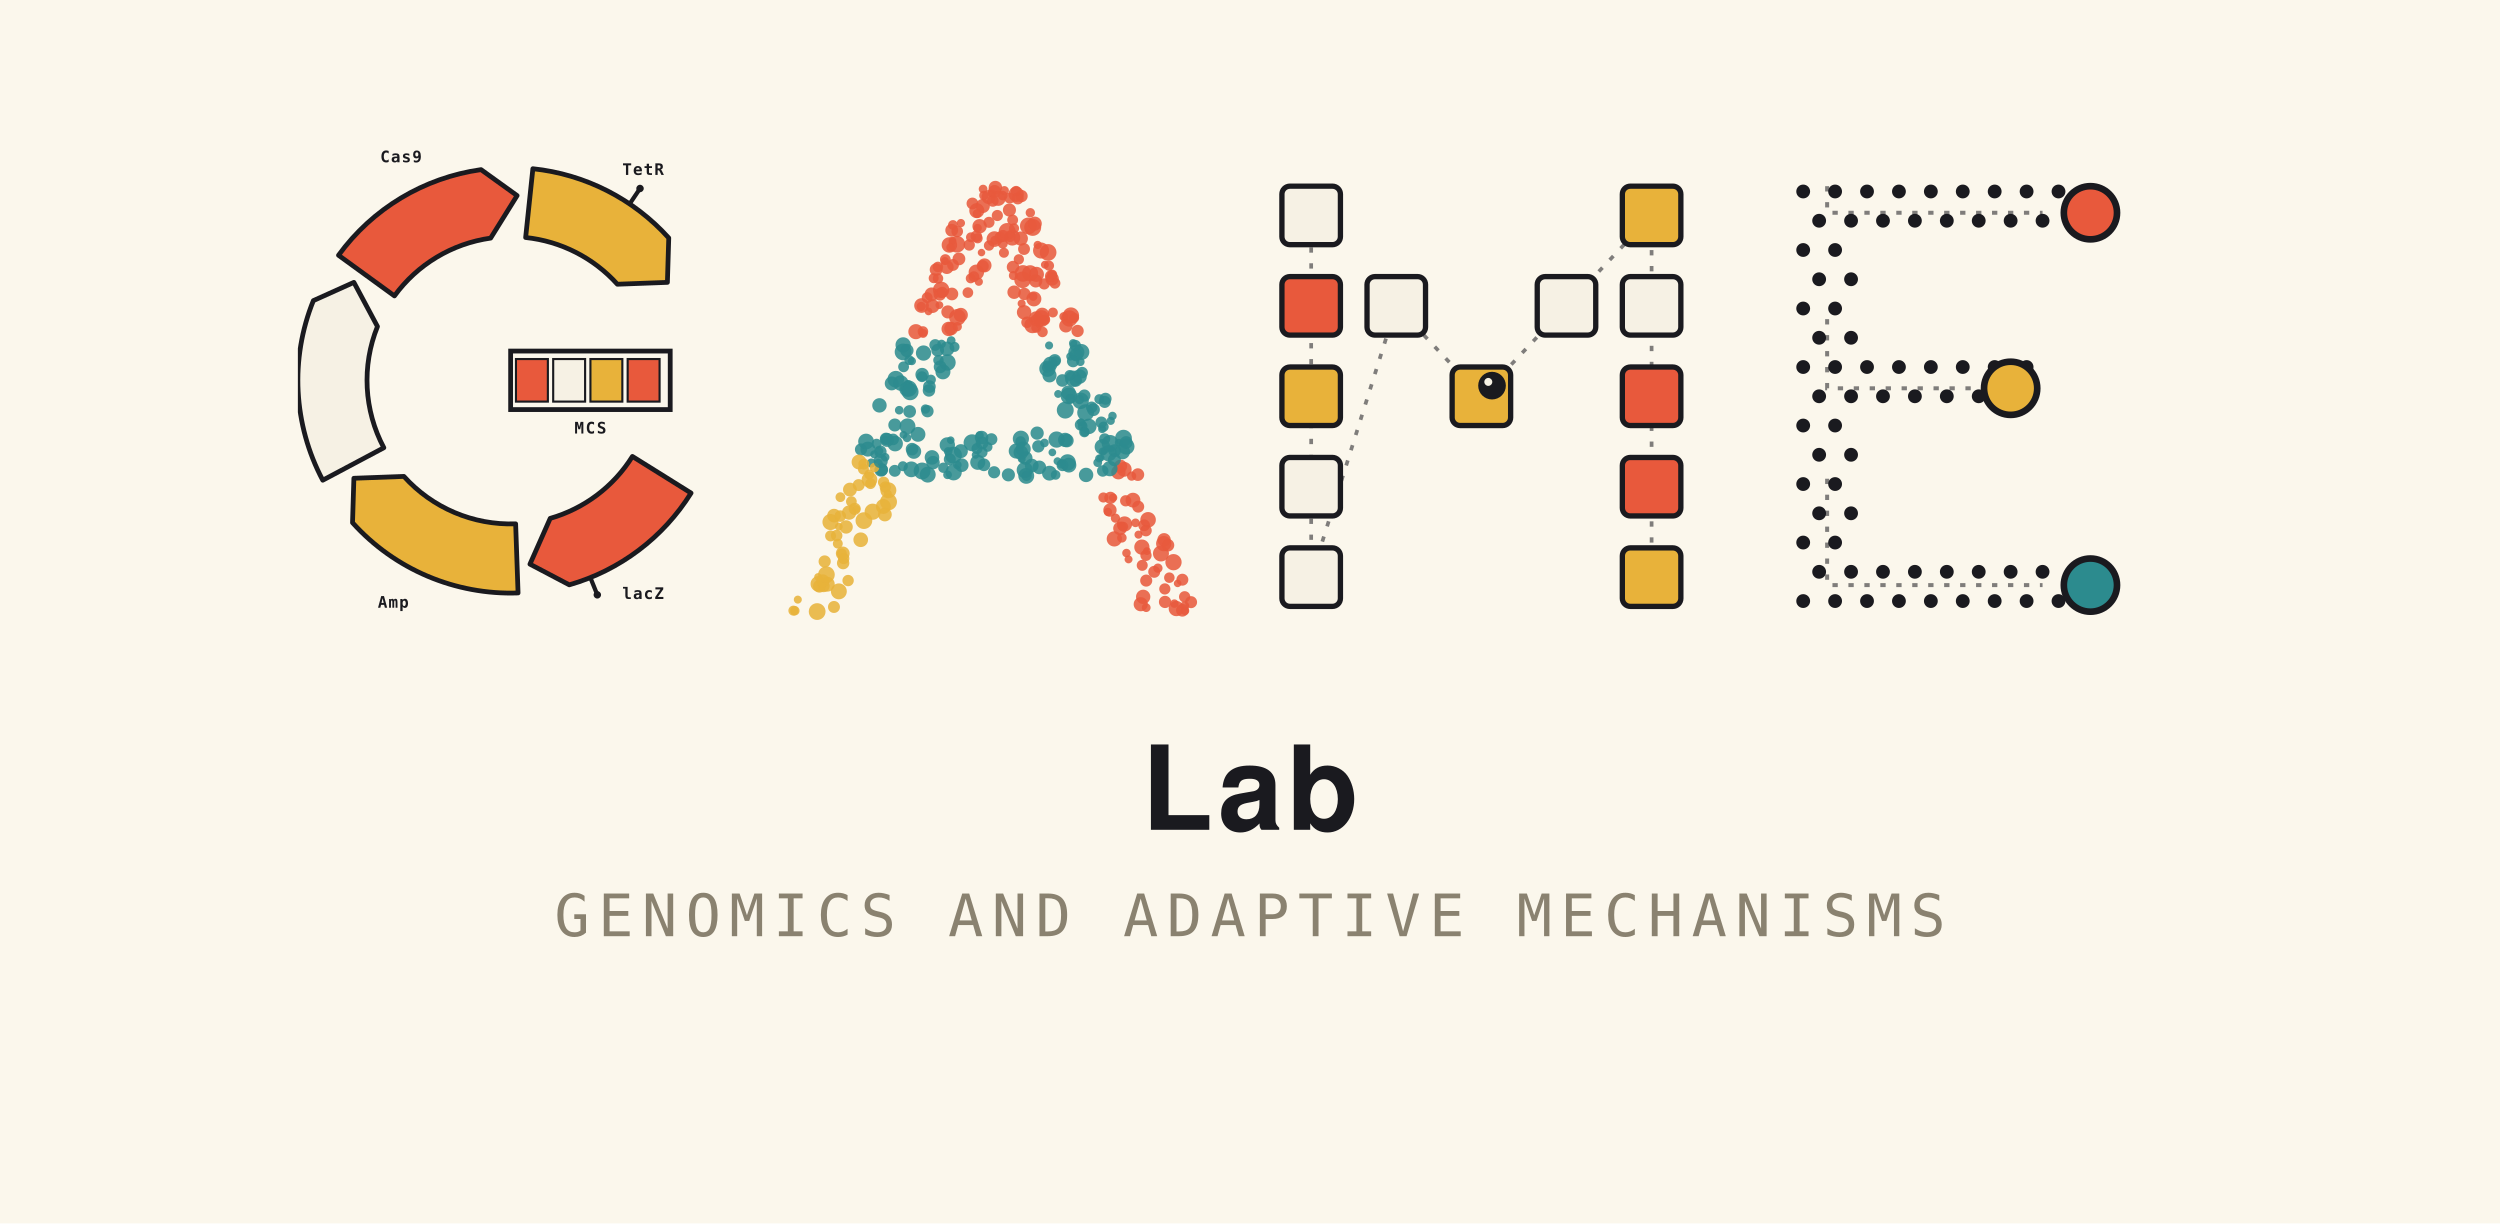
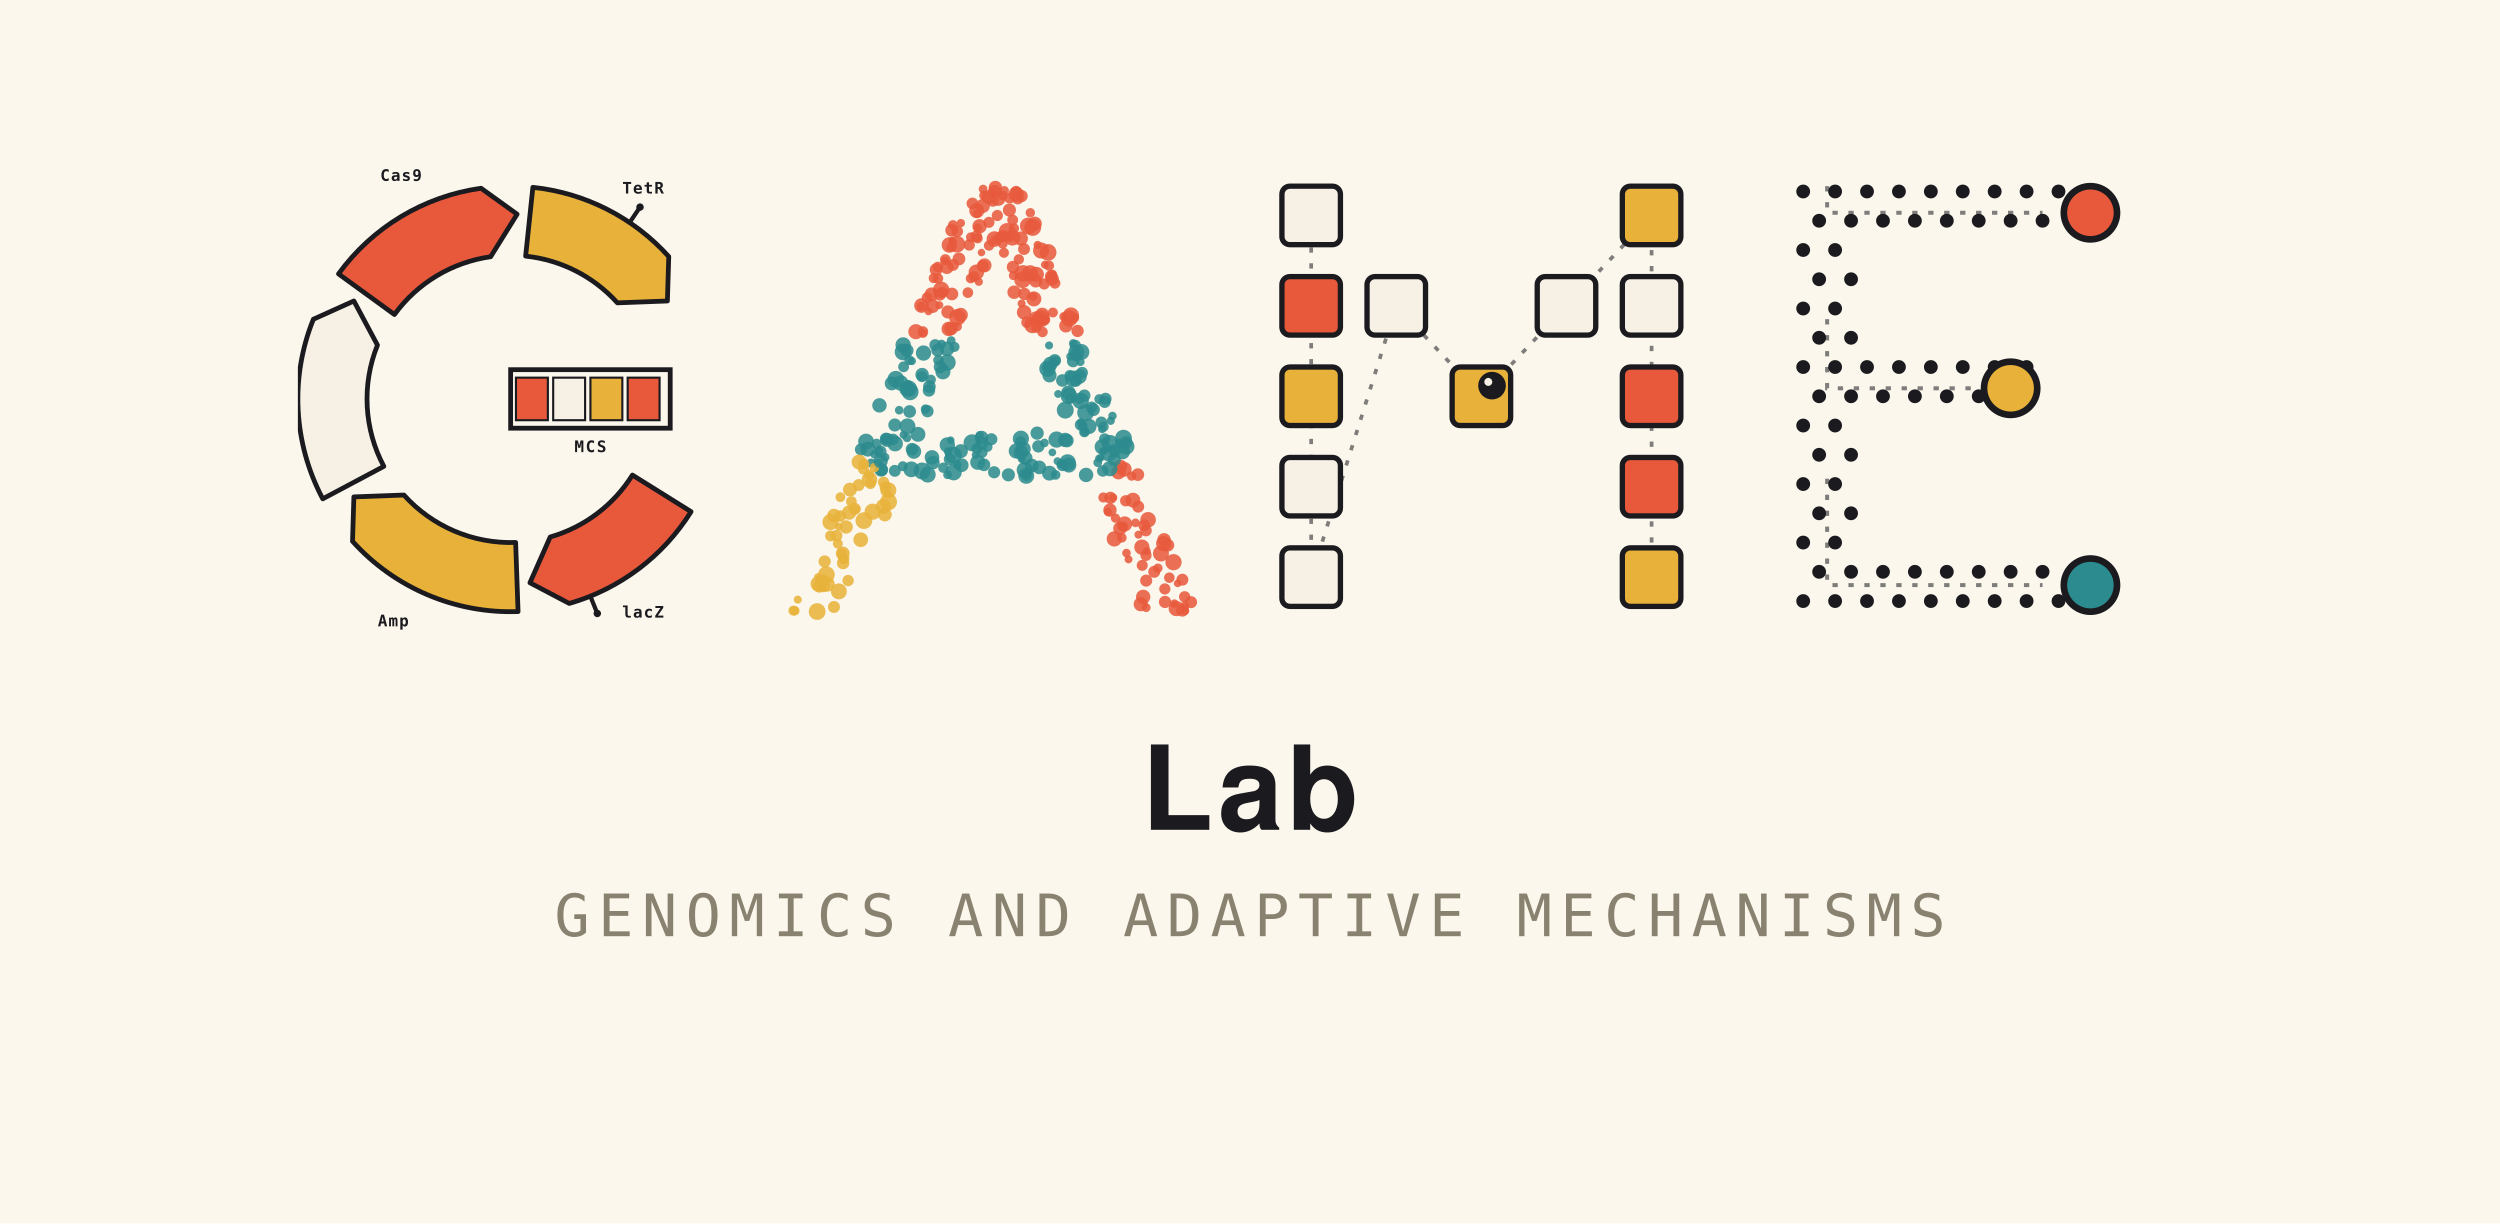
<svg xmlns="http://www.w3.org/2000/svg" viewBox="0 0 940 460" width="940" height="460">
  <rect width="940" height="460" fill="#FBF7EC" />
-   <g transform="translate(112.0, 43.0) scale(1)">
+   <g transform="translate(112.0, 50.0) scale(1)">
    <svg viewBox="0 0 160 200" width="160" height="200">
      <path d="M 147.84 142.39 A 80 80 0 0 1 102.05 176.90 L 87.26 169.12 L 94.88 151.91 A 54 54 0 0 0 125.79 128.62 Z" fill="#E8593C" stroke="#1A1A1F" stroke-width="1.8" stroke-linejoin="round" />
      <path d="M 82.79 179.95 A 80 80 0 0 1 20.55 153.53 L 21.06 136.83 L 39.87 136.13 A 54 54 0 0 0 81.88 153.97 Z" fill="#E8B23A" stroke="#1A1A1F" stroke-width="1.8" stroke-linejoin="round" />
      <path d="M 9.36 137.56 A 80 80 0 0 1 5.83 70.03 L 21.06 63.17 L 29.93 79.77 A 54 54 0 0 0 32.32 125.35 Z" fill="#F6F1E4" stroke="#1A1A1F" stroke-width="1.8" stroke-linejoin="round" />
      <path d="M 15.28 52.98 A 80 80 0 0 1 68.87 20.78 L 82.43 30.54 L 72.48 46.53 A 54 54 0 0 0 36.31 68.26 Z" fill="#E8593C" stroke="#1A1A1F" stroke-width="1.8" stroke-linejoin="round" />
      <path d="M 88.36 20.44 A 80 80 0 0 1 139.45 46.47 L 138.94 63.17 L 120.13 63.87 A 54 54 0 0 0 85.64 46.30 Z" fill="#E8B23A" stroke="#1A1A1F" stroke-width="1.8" stroke-linejoin="round" />
      <text x="129.81" y="182.22" text-anchor="middle" font-family="'IBM Plex Mono', monospace" font-weight="600" font-size="6" letter-spacing="0.4" fill="#1A1A1F">lacZ</text>
      <text x="35.87" y="185.50" text-anchor="middle" font-family="'IBM Plex Mono', monospace" font-weight="600" font-size="6" letter-spacing="0.4" fill="#1A1A1F">Amp</text>
      <text x="38.79" y="18.01" text-anchor="middle" font-family="'IBM Plex Mono', monospace" font-weight="600" font-size="6" letter-spacing="0.4" fill="#1A1A1F">Cas9</text>
      <text x="129.81" y="22.78" text-anchor="middle" font-family="'IBM Plex Mono', monospace" font-weight="600" font-size="6" letter-spacing="0.4" fill="#1A1A1F">TetR</text>
      <g>
        <line x1="110.16" y1="174.64" x2="112.59" y2="180.66" stroke="#1A1A1F" stroke-width="1.6" stroke-linecap="round" />
        <circle cx="112.59" cy="180.66" r="1.4" fill="#1A1A1F" />
      </g>
      <g>
        <line x1="125.02" y1="33.26" x2="128.65" y2="27.87" stroke="#1A1A1F" stroke-width="1.6" stroke-linecap="round" />
        <circle cx="128.65" cy="27.87" r="1.4" fill="#1A1A1F" />
      </g>
      <rect x="80" y="89" width="60" height="22" fill="#FBF7EC" stroke="#1A1A1F" stroke-width="1.8" />
      <rect x="82" y="92" width="12" height="16" fill="#E8593C" stroke="#1A1A1F" stroke-width="0.8" />
      <rect x="96" y="92" width="12" height="16" fill="#F6F1E4" stroke="#1A1A1F" stroke-width="0.8" />
      <rect x="110" y="92" width="12" height="16" fill="#E8B23A" stroke="#1A1A1F" stroke-width="0.8" />
      <rect x="124" y="92" width="12" height="16" fill="#E8593C" stroke="#1A1A1F" stroke-width="0.8" />
      <text x="110" y="120" text-anchor="middle" font-family="'IBM Plex Mono', monospace" font-weight="600" font-size="6" letter-spacing="0.6" fill="#1A1A1F">MCS</text>
    </svg>
  </g>
  <g transform="translate(294.0, 50.0) scale(1)">
    <svg viewBox="0 0 160 200" width="160" height="200">
      <circle cx="79.970" cy="21.981" r="2.437" fill="#E8593C" opacity="0.86" />
      <circle cx="71.634" cy="26.508" r="2.216" fill="#E8593C" opacity="0.86" />
      <circle cx="63.401" cy="43.011" r="1.606" fill="#E8593C" opacity="0.86" />
      <circle cx="148.792" cy="169.348" r="1.430" fill="#E8593C" opacity="0.86" />
      <circle cx="99.839" cy="88.642" r="3.073" fill="#2C8B8E" opacity="0.86" />
      <circle cx="54.732" cy="104.617" r="2.307" fill="#2C8B8E" opacity="0.86" />
      <circle cx="85.659" cy="24.471" r="2.068" fill="#E8593C" opacity="0.86" />
      <circle cx="22.523" cy="158.123" r="1.889" fill="#E8B23A" opacity="0.86" />
      <circle cx="63.135" cy="122.721" r="2.260" fill="#2C8B8E" opacity="0.86" />
      <circle cx="52.719" cy="90.845" r="2.529" fill="#2C8B8E" opacity="0.86" />
      <circle cx="99.722" cy="88.251" r="1.941" fill="#2C8B8E" opacity="0.86" />
      <circle cx="62.713" cy="73.678" r="2.714" fill="#E8593C" opacity="0.86" />
      <circle cx="111.891" cy="91.602" r="2.734" fill="#2C8B8E" opacity="0.86" />
      <circle cx="81.996" cy="39.208" r="2.083" fill="#E8593C" opacity="0.86" />
      <circle cx="47.030" cy="96.303" r="2.868" fill="#2C8B8E" opacity="0.86" />
      <circle cx="56.417" cy="121.986" r="2.744" fill="#2C8B8E" opacity="0.86" />
      <circle cx="54.613" cy="61.908" r="2.048" fill="#E8593C" opacity="0.86" />
      <circle cx="34.118" cy="142.404" r="3.043" fill="#E8B23A" opacity="0.86" />
      <circle cx="90.118" cy="23.729" r="2.299" fill="#E8593C" opacity="0.86" />
      <circle cx="35.591" cy="116.873" r="1.910" fill="#2C8B8E" opacity="0.86" />
      <circle cx="102.872" cy="85.726" r="1.816" fill="#2C8B8E" opacity="0.86" />
      <circle cx="136.205" cy="147.504" r="2.221" fill="#E8593C" opacity="0.86" />
      <circle cx="95.961" cy="112.856" r="2.495" fill="#2C8B8E" opacity="0.86" />
      <circle cx="105.509" cy="124.914" r="2.247" fill="#2C8B8E" opacity="0.86" />
      <circle cx="120.714" cy="119.733" r="1.524" fill="#2C8B8E" opacity="0.86" />
      <circle cx="38.243" cy="131.339" r="2.135" fill="#E8B23A" opacity="0.86" />
      <circle cx="45.710" cy="113.490" r="1.472" fill="#2C8B8E" opacity="0.86" />
      <circle cx="98.922" cy="70.237" r="1.947" fill="#E8593C" opacity="0.86" />
      <circle cx="45.750" cy="87.924" r="2.038" fill="#2C8B8E" opacity="0.86" />
      <circle cx="74.023" cy="55.927" r="1.548" fill="#E8593C" opacity="0.86" />
      <circle cx="25.582" cy="134.082" r="2.606" fill="#E8B23A" opacity="0.86" />
      <circle cx="72.187" cy="54.014" r="2.034" fill="#E8593C" opacity="0.86" />
      <circle cx="87.309" cy="59.869" r="2.530" fill="#E8593C" opacity="0.86" />
      <circle cx="63.600" cy="73.525" r="2.556" fill="#E8593C" opacity="0.86" />
      <circle cx="74.357" cy="113.661" r="1.544" fill="#2C8B8E" opacity="0.86" />
      <circle cx="44.103" cy="104.240" r="1.616" fill="#2C8B8E" opacity="0.86" />
      <circle cx="32.828" cy="128.411" r="1.871" fill="#E8B23A" opacity="0.86" />
      <circle cx="143.563" cy="154.400" r="2.877" fill="#E8593C" opacity="0.86" />
      <circle cx="87.261" cy="35.870" r="1.915" fill="#E8593C" opacity="0.86" />
      <circle cx="100.598" cy="127.914" r="2.794" fill="#2C8B8E" opacity="0.86" />
      <circle cx="121.371" cy="101.111" r="2.283" fill="#2C8B8E" opacity="0.86" />
      <circle cx="4.320" cy="179.604" r="1.891" fill="#E8B23A" opacity="0.86" />
      <circle cx="100.618" cy="91.141" r="2.659" fill="#2C8B8E" opacity="0.86" />
      <circle cx="80.033" cy="40.375" r="1.691" fill="#E8593C" opacity="0.86" />
      <circle cx="38.137" cy="140.428" r="2.808" fill="#E8B23A" opacity="0.86" />
      <circle cx="128.053" cy="119.851" r="2.854" fill="#2C8B8E" opacity="0.86" />
      <circle cx="30.827" cy="145.751" r="3.152" fill="#E8B23A" opacity="0.86" />
      <circle cx="18.302" cy="151.504" r="2.069" fill="#E8B23A" opacity="0.86" />
      <circle cx="151.539" cy="179.649" r="1.621" fill="#E8593C" opacity="0.86" />
      <circle cx="113.071" cy="110.232" r="1.833" fill="#2C8B8E" opacity="0.86" />
      <circle cx="97.979" cy="74.812" r="1.979" fill="#E8593C" opacity="0.86" />
      <circle cx="110.713" cy="82.496" r="3.031" fill="#2C8B8E" opacity="0.86" />
      <circle cx="61.448" cy="47.593" r="2.022" fill="#E8593C" opacity="0.86" />
      <circle cx="88.060" cy="21.858" r="1.967" fill="#E8593C" opacity="0.86" />
      <circle cx="60.029" cy="79.332" r="1.612" fill="#2C8B8E" opacity="0.86" />
      <circle cx="145.674" cy="167.202" r="1.977" fill="#E8593C" opacity="0.86" />
      <circle cx="112.329" cy="109.729" r="2.206" fill="#2C8B8E" opacity="0.86" />
      <circle cx="109.515" cy="92.394" r="3.068" fill="#2C8B8E" opacity="0.86" />
      <circle cx="19.572" cy="178.221" r="2.255" fill="#E8B23A" opacity="0.86" />
      <circle cx="110.641" cy="83.381" r="2.482" fill="#2C8B8E" opacity="0.86" />
      <circle cx="83.479" cy="45.043" r="1.882" fill="#E8593C" opacity="0.86" />
      <circle cx="17.066" cy="169.664" r="2.801" fill="#E8B23A" opacity="0.86" />
      <circle cx="92.663" cy="34.950" r="3.160" fill="#E8593C" opacity="0.86" />
      <circle cx="51.159" cy="113.311" r="2.801" fill="#2C8B8E" opacity="0.86" />
      <circle cx="47.881" cy="85.393" r="1.856" fill="#2C8B8E" opacity="0.86" />
      <circle cx="83.009" cy="23.541" r="1.815" fill="#E8593C" opacity="0.86" />
      <circle cx="65.800" cy="41.833" r="3.137" fill="#E8593C" opacity="0.86" />
      <circle cx="47.382" cy="94.589" r="1.734" fill="#2C8B8E" opacity="0.86" />
      <circle cx="42.450" cy="109.797" r="2.450" fill="#2C8B8E" opacity="0.86" />
      <circle cx="30.645" cy="126.378" r="2.062" fill="#E8B23A" opacity="0.86" />
      <circle cx="77.326" cy="118.039" r="1.851" fill="#2C8B8E" opacity="0.86" />
      <circle cx="55.286" cy="96.807" r="2.348" fill="#2C8B8E" opacity="0.86" />
      <circle cx="90.132" cy="64.137" r="1.510" fill="#E8593C" opacity="0.86" />
      <circle cx="13.694" cy="169.539" r="2.929" fill="#E8B23A" opacity="0.86" />
      <circle cx="114.196" cy="105.152" r="3.165" fill="#2C8B8E" opacity="0.86" />
      <circle cx="53.251" cy="82.750" r="2.878" fill="#2C8B8E" opacity="0.86" />
      <circle cx="54.832" cy="128.460" r="2.994" fill="#2C8B8E" opacity="0.86" />
      <circle cx="95.626" cy="69.827" r="2.789" fill="#E8593C" opacity="0.86" />
      <circle cx="48.867" cy="85.779" r="1.531" fill="#2C8B8E" opacity="0.86" />
      <circle cx="91.869" cy="128.925" r="2.994" fill="#2C8B8E" opacity="0.86" />
      <circle cx="88.082" cy="23.049" r="2.886" fill="#E8593C" opacity="0.86" />
      <circle cx="111.894" cy="100.201" r="1.778" fill="#2C8B8E" opacity="0.86" />
      <circle cx="57.631" cy="79.716" r="2.203" fill="#2C8B8E" opacity="0.86" />
      <circle cx="93.324" cy="52.740" r="3.024" fill="#E8593C" opacity="0.86" />
      <circle cx="79.785" cy="127.568" r="2.290" fill="#2C8B8E" opacity="0.86" />
      <circle cx="107.408" cy="123.887" r="3.097" fill="#2C8B8E" opacity="0.86" />
      <circle cx="102.597" cy="85.514" r="2.370" fill="#2C8B8E" opacity="0.86" />
      <circle cx="27.367" cy="141.329" r="2.281" fill="#E8B23A" opacity="0.86" />
      <circle cx="115.398" cy="110.317" r="2.912" fill="#2C8B8E" opacity="0.86" />
      <circle cx="126.618" cy="116.431" r="1.452" fill="#2C8B8E" opacity="0.86" />
      <circle cx="52.661" cy="91.637" r="2.048" fill="#2C8B8E" opacity="0.86" />
      <circle cx="102.907" cy="128.574" r="1.813" fill="#2C8B8E" opacity="0.86" />
      <circle cx="151.431" cy="174.400" r="2.128" fill="#E8593C" opacity="0.86" />
      <circle cx="50.370" cy="74.708" r="2.844" fill="#E8593C" opacity="0.86" />
      <circle cx="100.530" cy="87.891" r="1.796" fill="#2C8B8E" opacity="0.86" />
      <circle cx="44.688" cy="94.027" r="2.920" fill="#2C8B8E" opacity="0.86" />
      <circle cx="144.056" cy="176.328" r="2.308" fill="#E8593C" opacity="0.86" />
      <circle cx="37.530" cy="126.605" r="2.358" fill="#2C8B8E" opacity="0.86" />
      <circle cx="42.841" cy="92.584" r="3.140" fill="#2C8B8E" opacity="0.86" />
      <circle cx="102.656" cy="56.486" r="2.053" fill="#E8593C" opacity="0.86" />
      <circle cx="91.657" cy="122.216" r="2.575" fill="#2C8B8E" opacity="0.86" />
      <circle cx="136.973" cy="168.302" r="2.274" fill="#E8593C" opacity="0.86" />
      <circle cx="120.635" cy="127.079" r="2.167" fill="#2C8B8E" opacity="0.86" />
      <circle cx="75.970" cy="23.497" r="1.796" fill="#E8593C" opacity="0.86" />
      <circle cx="128.432" cy="114.748" r="3.159" fill="#2C8B8E" opacity="0.86" />
      <circle cx="72.827" cy="121.056" r="1.448" fill="#2C8B8E" opacity="0.86" />
      <circle cx="61.308" cy="48.128" r="1.485" fill="#E8593C" opacity="0.86" />
      <circle cx="96.166" cy="42.098" r="1.537" fill="#E8593C" opacity="0.86" />
      <circle cx="95.343" cy="70.069" r="1.802" fill="#E8593C" opacity="0.86" />
      <circle cx="53.091" cy="75.364" r="1.685" fill="#E8593C" opacity="0.86" />
      <circle cx="136.889" cy="158.818" r="2.116" fill="#E8593C" opacity="0.86" />
      <circle cx="86.614" cy="39.336" r="3.003" fill="#E8593C" opacity="0.86" />
      <circle cx="84.694" cy="37.040" r="3.187" fill="#E8593C" opacity="0.86" />
      <circle cx="38.863" cy="133.122" r="2.125" fill="#E8B23A" opacity="0.86" />
      <circle cx="65.912" cy="37.002" r="2.188" fill="#E8593C" opacity="0.86" />
      <circle cx="19.593" cy="143.867" r="2.566" fill="#E8B23A" opacity="0.86" />
      <circle cx="107.156" cy="115.666" r="2.549" fill="#2C8B8E" opacity="0.86" />
      <circle cx="127.815" cy="147.826" r="1.683" fill="#E8593C" opacity="0.86" />
      <circle cx="73.272" cy="29.199" r="2.830" fill="#E8593C" opacity="0.86" />
      <circle cx="112.217" cy="86.043" r="1.593" fill="#2C8B8E" opacity="0.86" />
      <circle cx="62.973" cy="42.101" r="2.915" fill="#E8593C" opacity="0.86" />
      <circle cx="15.686" cy="170.411" r="2.255" fill="#E8B23A" opacity="0.86" />
      <circle cx="38.858" cy="115.431" r="1.558" fill="#2C8B8E" opacity="0.86" />
      <circle cx="14.105" cy="170.416" r="2.414" fill="#E8B23A" opacity="0.86" />
      <circle cx="75.643" cy="21.088" r="1.640" fill="#E8593C" opacity="0.86" />
      <circle cx="57.969" cy="51.395" r="2.398" fill="#E8593C" opacity="0.86" />
      <circle cx="120.939" cy="110.438" r="1.932" fill="#2C8B8E" opacity="0.86" />
      <circle cx="113.725" cy="98.732" r="2.299" fill="#2C8B8E" opacity="0.86" />
      <circle cx="65.973" cy="124.815" r="1.605" fill="#2C8B8E" opacity="0.86" />
      <circle cx="124.538" cy="137.126" r="1.565" fill="#E8593C" opacity="0.86" />
      <circle cx="105.980" cy="69.021" r="1.666" fill="#E8593C" opacity="0.86" />
      <circle cx="65.983" cy="69.311" r="3.133" fill="#E8593C" opacity="0.86" />
      <circle cx="55.992" cy="92.757" r="1.900" fill="#2C8B8E" opacity="0.86" />
      <circle cx="101.634" cy="53.256" r="1.881" fill="#E8593C" opacity="0.86" />
      <circle cx="135.834" cy="174.418" r="2.698" fill="#E8593C" opacity="0.86" />
      <circle cx="27.959" cy="141.436" r="1.485" fill="#E8B23A" opacity="0.86" />
      <circle cx="94.469" cy="61.506" r="1.622" fill="#E8593C" opacity="0.86" />
      <circle cx="29.728" cy="119.004" r="2.285" fill="#2C8B8E" opacity="0.86" />
      <circle cx="137.238" cy="157.208" r="1.475" fill="#E8593C" opacity="0.86" />
      <circle cx="150.572" cy="167.968" r="2.248" fill="#E8593C" opacity="0.86" />
      <circle cx="63.471" cy="115.519" r="1.437" fill="#2C8B8E" opacity="0.86" />
      <circle cx="40.080" cy="138.696" r="3.189" fill="#E8B23A" opacity="0.86" />
      <circle cx="94.293" cy="35.501" r="3.196" fill="#E8593C" opacity="0.86" />
      <circle cx="95.440" cy="55.621" r="2.488" fill="#E8593C" opacity="0.86" />
      <circle cx="28.863" cy="132.387" r="2.248" fill="#E8B23A" opacity="0.86" />
      <circle cx="127.822" cy="152.221" r="1.799" fill="#E8593C" opacity="0.86" />
      <circle cx="77.873" cy="42.328" r="1.939" fill="#E8593C" opacity="0.86" />
      <circle cx="37.296" cy="126.671" r="2.546" fill="#2C8B8E" opacity="0.86" />
      <circle cx="59.873" cy="58.978" r="3.087" fill="#E8593C" opacity="0.86" />
      <circle cx="73.078" cy="38.845" r="2.171" fill="#E8593C" opacity="0.86" />
      <circle cx="96.411" cy="117.829" r="2.322" fill="#2C8B8E" opacity="0.86" />
      <circle cx="58.858" cy="85.435" r="1.964" fill="#2C8B8E" opacity="0.86" />
      <circle cx="91.066" cy="67.428" r="2.725" fill="#E8593C" opacity="0.86" />
      <circle cx="67.620" cy="124.909" r="2.569" fill="#2C8B8E" opacity="0.86" />
      <circle cx="117.154" cy="104.033" r="2.406" fill="#2C8B8E" opacity="0.86" />
      <circle cx="48.932" cy="118.882" r="2.375" fill="#2C8B8E" opacity="0.86" />
      <circle cx="62.108" cy="81.150" r="2.749" fill="#2C8B8E" opacity="0.86" />
      <circle cx="76.177" cy="49.789" r="2.641" fill="#E8593C" opacity="0.86" />
      <circle cx="73.365" cy="118.672" r="2.089" fill="#2C8B8E" opacity="0.86" />
      <circle cx="98.876" cy="49.537" r="1.487" fill="#E8593C" opacity="0.86" />
      <circle cx="63.848" cy="36.575" r="2.415" fill="#E8593C" opacity="0.86" />
      <circle cx="91.316" cy="126.719" r="3.050" fill="#2C8B8E" opacity="0.86" />
      <circle cx="89.820" cy="39.698" r="2.679" fill="#E8593C" opacity="0.86" />
      <circle cx="132.951" cy="146.584" r="1.627" fill="#E8593C" opacity="0.86" />
      <circle cx="143.977" cy="171.439" r="2.109" fill="#E8593C" opacity="0.86" />
      <circle cx="83.038" cy="41.614" r="1.870" fill="#E8593C" opacity="0.86" />
      <circle cx="62.014" cy="50.464" r="2.566" fill="#E8593C" opacity="0.86" />
      <circle cx="77.863" cy="33.597" r="2.087" fill="#E8593C" opacity="0.86" />
      <circle cx="119.349" cy="100.077" r="1.868" fill="#2C8B8E" opacity="0.86" />
      <circle cx="78.947" cy="22.789" r="1.547" fill="#E8593C" opacity="0.86" />
      <circle cx="62.287" cy="128.521" r="1.644" fill="#2C8B8E" opacity="0.86" />
      <circle cx="42.568" cy="116.800" r="2.926" fill="#2C8B8E" opacity="0.86" />
      <circle cx="48.645" cy="126.474" r="2.970" fill="#2C8B8E" opacity="0.86" />
      <circle cx="127.305" cy="125.338" r="2.507" fill="#E8593C" opacity="0.86" />
      <circle cx="4.872" cy="179.640" r="1.766" fill="#E8B23A" opacity="0.86" />
      <circle cx="55.107" cy="67.087" r="1.461" fill="#E8593C" opacity="0.86" />
      <circle cx="62.246" cy="86.295" r="3.094" fill="#2C8B8E" opacity="0.86" />
      <circle cx="128.836" cy="147.013" r="2.865" fill="#E8593C" opacity="0.86" />
      <circle cx="26.119" cy="138.584" r="2.015" fill="#E8B23A" opacity="0.86" />
      <circle cx="125.111" cy="119.442" r="2.413" fill="#2C8B8E" opacity="0.86" />
      <circle cx="88.113" cy="119.582" r="2.844" fill="#2C8B8E" opacity="0.86" />
      <circle cx="60.545" cy="89.819" r="2.821" fill="#2C8B8E" opacity="0.86" />
      <circle cx="42.450" cy="127.029" r="2.241" fill="#2C8B8E" opacity="0.86" />
      <circle cx="122.859" cy="120.404" r="3.060" fill="#2C8B8E" opacity="0.86" />
      <circle cx="52.381" cy="65.221" r="1.728" fill="#E8593C" opacity="0.86" />
      <circle cx="113.732" cy="112.450" r="1.969" fill="#2C8B8E" opacity="0.86" />
      <circle cx="39.824" cy="135.587" r="1.483" fill="#E8B23A" opacity="0.86" />
      <circle cx="56.630" cy="65.082" r="2.602" fill="#E8593C" opacity="0.86" />
      <circle cx="73.640" cy="123.831" r="2.837" fill="#2C8B8E" opacity="0.86" />
      <circle cx="33.630" cy="124.078" r="1.698" fill="#2C8B8E" opacity="0.86" />
      <circle cx="120.511" cy="118.006" r="2.927" fill="#2C8B8E" opacity="0.86" />
      <circle cx="37.008" cy="119.845" r="2.346" fill="#2C8B8E" opacity="0.86" />
      <circle cx="75.265" cy="116.523" r="2.417" fill="#2C8B8E" opacity="0.86" />
      <circle cx="45.550" cy="82.325" r="3.150" fill="#2C8B8E" opacity="0.86" />
      <circle cx="71.075" cy="39.219" r="1.862" fill="#E8593C" opacity="0.86" />
      <circle cx="71.486" cy="116.482" r="3.188" fill="#2C8B8E" opacity="0.86" />
      <circle cx="103.854" cy="98.123" r="1.482" fill="#2C8B8E" opacity="0.86" />
      <circle cx="96.782" cy="125.738" r="2.575" fill="#2C8B8E" opacity="0.86" />
      <circle cx="108.444" cy="84.037" r="1.532" fill="#2C8B8E" opacity="0.86" />
      <circle cx="67.288" cy="119.628" r="2.631" fill="#2C8B8E" opacity="0.86" />
      <circle cx="101.599" cy="54.868" r="2.528" fill="#E8593C" opacity="0.86" />
      <circle cx="106.512" cy="115.413" r="2.700" fill="#2C8B8E" opacity="0.86" />
      <circle cx="58.652" cy="50.360" r="1.975" fill="#E8593C" opacity="0.86" />
      <circle cx="110.485" cy="93.079" r="2.358" fill="#2C8B8E" opacity="0.86" />
      <circle cx="24.886" cy="168.294" r="2.139" fill="#E8B23A" opacity="0.86" />
      <circle cx="36.500" cy="119.580" r="1.624" fill="#2C8B8E" opacity="0.86" />
      <circle cx="129.555" cy="157.942" r="1.600" fill="#E8593C" opacity="0.86" />
      <circle cx="52.712" cy="127.091" r="3.178" fill="#2C8B8E" opacity="0.86" />
      <circle cx="59.213" cy="64.716" r="1.479" fill="#E8593C" opacity="0.86" />
      <circle cx="143.689" cy="152.961" r="2.519" fill="#E8593C" opacity="0.86" />
      <circle cx="64.305" cy="34.598" r="1.839" fill="#E8593C" opacity="0.86" />
      <circle cx="100.412" cy="49.896" r="1.918" fill="#E8593C" opacity="0.86" />
      <circle cx="128.708" cy="126.462" r="2.791" fill="#E8593C" opacity="0.86" />
      <circle cx="21.012" cy="154.400" r="1.861" fill="#E8B23A" opacity="0.86" />
      <circle cx="97.859" cy="68.364" r="2.682" fill="#E8593C" opacity="0.86" />
      <circle cx="126.513" cy="127.560" r="2.700" fill="#E8593C" opacity="0.86" />
      <circle cx="131.497" cy="129.008" r="1.747" fill="#E8593C" opacity="0.86" />
      <circle cx="108.253" cy="91.152" r="2.033" fill="#2C8B8E" opacity="0.86" />
      <circle cx="123.638" cy="108.225" r="1.542" fill="#2C8B8E" opacity="0.86" />
      <circle cx="79.298" cy="25.557" r="2.182" fill="#E8593C" opacity="0.86" />
      <circle cx="47.223" cy="110.304" r="2.995" fill="#2C8B8E" opacity="0.86" />
      <circle cx="92.162" cy="71.173" r="2.170" fill="#E8593C" opacity="0.86" />
      <circle cx="59.478" cy="87.940" r="2.399" fill="#2C8B8E" opacity="0.86" />
      <circle cx="89.742" cy="115.990" r="1.982" fill="#2C8B8E" opacity="0.86" />
      <circle cx="133.966" cy="140.499" r="2.257" fill="#E8593C" opacity="0.86" />
      <circle cx="108.101" cy="69.743" r="3.081" fill="#E8593C" opacity="0.86" />
      <circle cx="21.988" cy="136.935" r="1.838" fill="#E8B23A" opacity="0.86" />
      <circle cx="120.876" cy="137.056" r="1.905" fill="#E8593C" opacity="0.86" />
      <circle cx="129.520" cy="117.896" r="3.045" fill="#2C8B8E" opacity="0.86" />
      <circle cx="47.745" cy="96.117" r="3.048" fill="#2C8B8E" opacity="0.86" />
      <circle cx="39.541" cy="115.411" r="2.624" fill="#2C8B8E" opacity="0.86" />
      <circle cx="98.610" cy="56.755" r="2.109" fill="#E8593C" opacity="0.86" />
      <circle cx="23.019" cy="161.728" r="2.333" fill="#E8B23A" opacity="0.86" />
      <circle cx="128.348" cy="148.024" r="1.848" fill="#E8593C" opacity="0.86" />
      <circle cx="56.818" cy="123.951" r="2.536" fill="#2C8B8E" opacity="0.86" />
      <circle cx="23.236" cy="160.002" r="2.133" fill="#E8B23A" opacity="0.86" />
      <circle cx="120.415" cy="111.341" r="1.517" fill="#2C8B8E" opacity="0.86" />
      <circle cx="93.936" cy="125.068" r="2.595" fill="#2C8B8E" opacity="0.86" />
      <circle cx="95.673" cy="73.193" r="1.934" fill="#E8593C" opacity="0.86" />
      <circle cx="130.336" cy="160.319" r="1.501" fill="#E8593C" opacity="0.86" />
      <circle cx="112.305" cy="100.702" r="3.106" fill="#2C8B8E" opacity="0.86" />
      <circle cx="135.347" cy="155.715" r="2.868" fill="#E8593C" opacity="0.86" />
      <circle cx="85.150" cy="128.543" r="2.469" fill="#2C8B8E" opacity="0.86" />
      <circle cx="108.670" cy="68.651" r="3.074" fill="#E8593C" opacity="0.86" />
      <circle cx="41.284" cy="94.165" r="2.622" fill="#2C8B8E" opacity="0.86" />
      <circle cx="100.921" cy="86.848" r="2.735" fill="#2C8B8E" opacity="0.86" />
      <circle cx="66.561" cy="47.353" r="2.406" fill="#E8593C" opacity="0.86" />
      <circle cx="56.248" cy="60.679" r="2.602" fill="#E8593C" opacity="0.86" />
      <circle cx="125.003" cy="122.869" r="2.441" fill="#2C8B8E" opacity="0.86" />
      <circle cx="58.688" cy="54.707" r="1.971" fill="#E8593C" opacity="0.86" />
      <circle cx="30.790" cy="124.476" r="2.058" fill="#E8B23A" opacity="0.86" />
      <circle cx="111.173" cy="74.440" r="2.307" fill="#E8593C" opacity="0.86" />
      <circle cx="77.705" cy="24.095" r="2.638" fill="#E8593C" opacity="0.86" />
      <circle cx="150.579" cy="179.469" r="2.386" fill="#E8593C" opacity="0.86" />
      <circle cx="13.252" cy="179.948" r="3.154" fill="#E8B23A" opacity="0.86" />
      <circle cx="89.905" cy="117.452" r="1.404" fill="#2C8B8E" opacity="0.86" />
      <circle cx="73.103" cy="52.371" r="2.907" fill="#E8593C" opacity="0.86" />
      <circle cx="94.733" cy="62.386" r="2.823" fill="#E8593C" opacity="0.86" />
      <circle cx="49.611" cy="119.764" r="2.759" fill="#2C8B8E" opacity="0.86" />
      <circle cx="28.997" cy="123.719" r="2.799" fill="#E8B23A" opacity="0.86" />
      <circle cx="52.501" cy="64.877" r="2.763" fill="#E8593C" opacity="0.86" />
      <circle cx="90.479" cy="55.206" r="3.115" fill="#E8593C" opacity="0.86" />
      <circle cx="134.917" cy="177.189" r="2.663" fill="#E8593C" opacity="0.86" />
      <circle cx="103.608" cy="123.398" r="1.467" fill="#2C8B8E" opacity="0.86" />
      <circle cx="36.267" cy="124.194" r="1.663" fill="#2C8B8E" opacity="0.86" />
      <circle cx="85.763" cy="38.959" r="2.050" fill="#E8593C" opacity="0.86" />
      <circle cx="48.195" cy="97.316" r="3.181" fill="#2C8B8E" opacity="0.86" />
      <circle cx="67.254" cy="68.415" r="2.669" fill="#E8593C" opacity="0.86" />
      <circle cx="62.195" cy="117.299" r="2.889" fill="#2C8B8E" opacity="0.86" />
      <circle cx="34.729" cy="120.819" r="1.519" fill="#2C8B8E" opacity="0.86" />
      <circle cx="112.569" cy="82.365" r="3.028" fill="#2C8B8E" opacity="0.86" />
      <circle cx="91.166" cy="60.525" r="2.324" fill="#E8593C" opacity="0.86" />
      <circle cx="107.923" cy="98.877" r="3.129" fill="#2C8B8E" opacity="0.86" />
      <circle cx="18.252" cy="146.283" r="3.019" fill="#E8B23A" opacity="0.86" />
      <circle cx="15.387" cy="168.457" r="2.500" fill="#E8B23A" opacity="0.86" />
      <circle cx="107.904" cy="124.885" r="2.802" fill="#2C8B8E" opacity="0.86" />
      <circle cx="36.679" cy="102.419" r="2.713" fill="#2C8B8E" opacity="0.86" />
      <circle cx="63.645" cy="78.053" r="1.636" fill="#2C8B8E" opacity="0.86" />
      <circle cx="64.561" cy="127.563" r="3.070" fill="#2C8B8E" opacity="0.86" />
      <circle cx="94.206" cy="72.241" r="3.051" fill="#E8593C" opacity="0.86" />
      <circle cx="120.096" cy="108.808" r="2.207" fill="#2C8B8E" opacity="0.86" />
      <circle cx="131.996" cy="138.052" r="2.787" fill="#E8593C" opacity="0.86" />
      <circle cx="100.454" cy="79.893" r="1.513" fill="#2C8B8E" opacity="0.86" />
      <circle cx="38.809" cy="121.923" r="1.622" fill="#2C8B8E" opacity="0.86" />
      <circle cx="147.234" cy="161.383" r="3.063" fill="#E8593C" opacity="0.86" />
      <circle cx="105.164" cy="124.433" r="1.730" fill="#2C8B8E" opacity="0.86" />
      <circle cx="47.052" cy="114.642" r="1.616" fill="#2C8B8E" opacity="0.86" />
      <circle cx="32.301" cy="118.869" r="2.818" fill="#2C8B8E" opacity="0.86" />
      <circle cx="83.634" cy="21.677" r="1.712" fill="#E8593C" opacity="0.86" />
      <circle cx="86.754" cy="32.720" r="2.052" fill="#E8593C" opacity="0.86" />
      <circle cx="21.382" cy="148.045" r="1.483" fill="#E8B23A" opacity="0.86" />
      <circle cx="87.053" cy="53.608" r="1.718" fill="#E8593C" opacity="0.86" />
      <circle cx="80.262" cy="20.524" r="2.538" fill="#E8593C" opacity="0.86" />
      <circle cx="103.271" cy="115.274" r="3.059" fill="#2C8B8E" opacity="0.86" />
      <circle cx="148.289" cy="178.813" r="2.877" fill="#E8593C" opacity="0.86" />
      <circle cx="33.316" cy="131.850" r="2.033" fill="#E8B23A" opacity="0.86" />
      <circle cx="95.680" cy="53.163" r="2.847" fill="#E8593C" opacity="0.86" />
      <circle cx="25.280" cy="142.734" r="2.695" fill="#E8B23A" opacity="0.86" />
      <circle cx="134.073" cy="151.032" r="1.520" fill="#E8593C" opacity="0.86" />
      <circle cx="133.839" cy="128.456" r="2.385" fill="#E8593C" opacity="0.86" />
      <circle cx="97.438" cy="44.193" r="3.023" fill="#E8593C" opacity="0.86" />
      <circle cx="75.043" cy="44.966" r="1.409" fill="#E8593C" opacity="0.86" />
      <circle cx="114.370" cy="128.572" r="2.712" fill="#2C8B8E" opacity="0.86" />
      <circle cx="119.264" cy="122.388" r="1.502" fill="#2C8B8E" opacity="0.86" />
      <circle cx="124.985" cy="152.622" r="2.871" fill="#E8593C" opacity="0.86" />
      <circle cx="119.881" cy="122.154" r="1.405" fill="#2C8B8E" opacity="0.86" />
      <circle cx="124.292" cy="106.390" r="1.580" fill="#2C8B8E" opacity="0.86" />
      <circle cx="16.734" cy="166.075" r="3.140" fill="#E8B23A" opacity="0.86" />
      <circle cx="109.899" cy="69.527" r="1.852" fill="#E8593C" opacity="0.86" />
      <circle cx="139.987" cy="165.006" r="2.252" fill="#E8593C" opacity="0.86" />
      <circle cx="64.902" cy="80.439" r="1.882" fill="#2C8B8E" opacity="0.86" />
      <circle cx="129.437" cy="116.381" r="2.407" fill="#2C8B8E" opacity="0.86" />
      <circle cx="127.131" cy="148.677" r="2.570" fill="#E8593C" opacity="0.86" />
      <circle cx="98.316" cy="70.243" r="1.810" fill="#E8593C" opacity="0.86" />
      <circle cx="116.471" cy="103.134" r="2.161" fill="#2C8B8E" opacity="0.86" />
      <circle cx="24.134" cy="148.135" r="2.517" fill="#E8B23A" opacity="0.86" />
      <circle cx="75.958" cy="124.773" r="2.387" fill="#2C8B8E" opacity="0.86" />
      <circle cx="34.799" cy="125.807" r="1.790" fill="#E8B23A" opacity="0.86" />
      <circle cx="75.507" cy="50.074" r="2.282" fill="#E8593C" opacity="0.86" />
      <circle cx="95.082" cy="34.079" r="2.637" fill="#E8593C" opacity="0.86" />
      <circle cx="73.585" cy="39.603" r="1.905" fill="#E8593C" opacity="0.86" />
      <circle cx="40.018" cy="134.343" r="3.015" fill="#E8B23A" opacity="0.86" />
      <circle cx="90.710" cy="118.848" r="2.848" fill="#2C8B8E" opacity="0.86" />
      <circle cx="136.970" cy="178.474" r="1.654" fill="#E8593C" opacity="0.86" />
      <circle cx="113.867" cy="112.400" r="1.714" fill="#2C8B8E" opacity="0.86" />
      <circle cx="91.988" cy="128.912" r="1.942" fill="#2C8B8E" opacity="0.86" />
      <circle cx="101.685" cy="120.106" r="1.447" fill="#2C8B8E" opacity="0.86" />
      <circle cx="21.408" cy="172.351" r="2.997" fill="#E8B23A" opacity="0.86" />
      <circle cx="86.903" cy="50.414" r="2.359" fill="#E8593C" opacity="0.86" />
      <circle cx="88.679" cy="24.628" r="2.236" fill="#E8593C" opacity="0.86" />
      <circle cx="62.404" cy="67.280" r="2.470" fill="#E8593C" opacity="0.86" />
      <circle cx="75.534" cy="27.445" r="2.654" fill="#E8593C" opacity="0.86" />
      <circle cx="31.639" cy="116.022" r="2.970" fill="#2C8B8E" opacity="0.86" />
      <circle cx="151.468" cy="177.792" r="1.683" fill="#E8593C" opacity="0.86" />
      <circle cx="41.805" cy="115.218" r="2.187" fill="#2C8B8E" opacity="0.86" />
      <circle cx="64.332" cy="49.619" r="2.223" fill="#E8593C" opacity="0.86" />
      <circle cx="69.919" cy="60.026" r="2.008" fill="#E8593C" opacity="0.86" />
      <circle cx="29.631" cy="152.944" r="2.758" fill="#E8B23A" opacity="0.86" />
      <circle cx="118.741" cy="123.957" r="1.647" fill="#2C8B8E" opacity="0.86" />
      <circle cx="123.310" cy="126.202" r="2.889" fill="#2C8B8E" opacity="0.86" />
      <circle cx="147.570" cy="176.957" r="1.595" fill="#E8593C" opacity="0.86" />
      <circle cx="96.731" cy="71.250" r="1.957" fill="#E8593C" opacity="0.86" />
      <circle cx="59.374" cy="60.691" r="2.354" fill="#E8593C" opacity="0.86" />
      <circle cx="5.977" cy="175.460" r="1.507" fill="#E8B23A" opacity="0.86" />
      <circle cx="110.312" cy="79.914" r="2.136" fill="#2C8B8E" opacity="0.86" />
      <circle cx="64.489" cy="121.136" r="3.186" fill="#2C8B8E" opacity="0.86" />
      <circle cx="46.990" cy="81.774" r="2.511" fill="#2C8B8E" opacity="0.86" />
      <circle cx="122.582" cy="142.482" r="1.566" fill="#E8593C" opacity="0.86" />
      <circle cx="121.686" cy="99.930" r="2.265" fill="#2C8B8E" opacity="0.86" />
      <circle cx="53.977" cy="103.803" r="1.758" fill="#2C8B8E" opacity="0.86" />
      <circle cx="78.762" cy="115.150" r="2.258" fill="#2C8B8E" opacity="0.86" />
      <circle cx="57.067" cy="54.598" r="1.883" fill="#E8593C" opacity="0.86" />
      <circle cx="123.350" cy="141.800" r="2.504" fill="#E8593C" opacity="0.86" />
      <circle cx="109.484" cy="79.037" r="1.535" fill="#2C8B8E" opacity="0.86" />
      <circle cx="97.536" cy="69.781" r="3.178" fill="#E8593C" opacity="0.86" />
      <circle cx="16.075" cy="161.115" r="2.294" fill="#E8B23A" opacity="0.86" />
      <circle cx="81.321" cy="24.586" r="2.823" fill="#E8593C" opacity="0.86" />
      <circle cx="60.704" cy="125.869" r="1.947" fill="#2C8B8E" opacity="0.86" />
      <circle cx="137.676" cy="145.450" r="2.929" fill="#E8593C" opacity="0.86" />
      <circle cx="129.263" cy="138.300" r="2.123" fill="#E8593C" opacity="0.86" />
      <circle cx="153.842" cy="176.414" r="2.264" fill="#E8593C" opacity="0.86" />
      <circle cx="91.034" cy="43.629" r="2.238" fill="#E8593C" opacity="0.86" />
      <circle cx="109.482" cy="85.792" r="2.315" fill="#2C8B8E" opacity="0.86" />
      <circle cx="107.745" cy="97.676" r="2.749" fill="#2C8B8E" opacity="0.86" />
      <circle cx="53.020" cy="74.639" r="1.984" fill="#E8593C" opacity="0.86" />
      <circle cx="83.082" cy="38.741" r="2.277" fill="#E8593C" opacity="0.86" />
      <circle cx="60.272" cy="59.895" r="2.069" fill="#E8593C" opacity="0.86" />
      <circle cx="58.567" cy="81.690" r="2.409" fill="#2C8B8E" opacity="0.86" />
      <circle cx="62.499" cy="119.721" r="1.612" fill="#2C8B8E" opacity="0.86" />
      <circle cx="73.367" cy="30.327" r="1.652" fill="#E8593C" opacity="0.86" />
      <circle cx="70.987" cy="54.676" r="1.859" fill="#E8593C" opacity="0.86" />
      <circle cx="98.726" cy="116.546" r="1.616" fill="#2C8B8E" opacity="0.86" />
      <circle cx="90.165" cy="122.618" r="1.478" fill="#2C8B8E" opacity="0.86" />
      <circle cx="39.138" cy="114.994" r="2.324" fill="#2C8B8E" opacity="0.86" />
      <circle cx="142.522" cy="158.107" r="3.009" fill="#E8593C" opacity="0.86" />
      <circle cx="125.402" cy="144.822" r="1.734" fill="#E8593C" opacity="0.86" />
      <circle cx="112.440" cy="108.743" r="1.474" fill="#2C8B8E" opacity="0.86" />
      <circle cx="89.851" cy="114.960" r="3.047" fill="#2C8B8E" opacity="0.86" />
      <circle cx="105.453" cy="93.061" r="2.370" fill="#2C8B8E" opacity="0.86" />
      <circle cx="136.881" cy="149.493" r="2.185" fill="#E8593C" opacity="0.86" />
      <circle cx="135.475" cy="162.572" r="2.071" fill="#E8593C" opacity="0.86" />
      <circle cx="38.712" cy="143.456" r="2.593" fill="#E8B23A" opacity="0.86" />
      <circle cx="89.824" cy="120.146" r="2.740" fill="#2C8B8E" opacity="0.86" />
      <circle cx="75.248" cy="120.079" r="2.082" fill="#2C8B8E" opacity="0.86" />
      <circle cx="75.067" cy="114.524" r="2.555" fill="#2C8B8E" opacity="0.86" />
      <circle cx="145.163" cy="154.996" r="2.362" fill="#E8593C" opacity="0.86" />
      <circle cx="106.536" cy="104.207" r="3.183" fill="#2C8B8E" opacity="0.86" />
      <circle cx="70.424" cy="42.114" r="2.138" fill="#E8593C" opacity="0.86" />
      <circle cx="141.372" cy="163.630" r="1.749" fill="#E8593C" opacity="0.86" />
      <circle cx="101.212" cy="53.848" r="2.303" fill="#E8593C" opacity="0.86" />
      <circle cx="108.404" cy="99.880" r="1.847" fill="#2C8B8E" opacity="0.86" />
      <circle cx="45.472" cy="125.298" r="1.873" fill="#2C8B8E" opacity="0.86" />
      <circle cx="13.574" cy="166.921" r="1.431" fill="#E8B23A" opacity="0.86" />
      <circle cx="55.454" cy="95.364" r="2.381" fill="#2C8B8E" opacity="0.86" />
      <circle cx="89.087" cy="47.513" r="1.934" fill="#E8593C" opacity="0.86" />
      <circle cx="85.544" cy="28.975" r="2.465" fill="#E8593C" opacity="0.86" />
      <circle cx="37.139" cy="123.366" r="2.662" fill="#2C8B8E" opacity="0.86" />
      <circle cx="48.024" cy="104.725" r="2.396" fill="#2C8B8E" opacity="0.86" />
      <circle cx="112.891" cy="90.110" r="2.173" fill="#2C8B8E" opacity="0.86" />
      <circle cx="73.584" cy="35.743" r="1.577" fill="#E8593C" opacity="0.86" />
      <circle cx="32.921" cy="130.369" r="2.951" fill="#E8B23A" opacity="0.86" />
      <circle cx="20.585" cy="151.383" r="2.167" fill="#E8B23A" opacity="0.86" />
      <circle cx="81.000" cy="31.033" r="2.102" fill="#E8593C" opacity="0.86" />
      <circle cx="106.785" cy="72.490" r="2.535" fill="#E8593C" opacity="0.86" />
      <circle cx="100.087" cy="44.910" r="3.144" fill="#E8593C" opacity="0.86" />
      <circle cx="67.300" cy="33.878" r="1.551" fill="#E8593C" opacity="0.86" />
      <circle cx="123.400" cy="116.712" r="3.163" fill="#2C8B8E" opacity="0.86" />
      <circle cx="74.331" cy="35.064" r="2.704" fill="#E8593C" opacity="0.86" />
      <circle cx="64.122" cy="40.504" r="1.477" fill="#E8593C" opacity="0.86" />
      <circle cx="79.895" cy="39.897" r="2.946" fill="#E8593C" opacity="0.86" />
      <circle cx="22.875" cy="158.085" r="2.597" fill="#E8B23A" opacity="0.86" />
      <circle cx="63.917" cy="60.534" r="2.394" fill="#E8593C" opacity="0.86" />
      <circle cx="65.931" cy="72.818" r="1.737" fill="#E8593C" opacity="0.86" />
      <circle cx="121.355" cy="115.012" r="2.094" fill="#2C8B8E" opacity="0.86" />
      <circle cx="21.940" cy="144.050" r="2.175" fill="#E8B23A" opacity="0.86" />
      <circle cx="45.586" cy="79.694" r="2.884" fill="#2C8B8E" opacity="0.86" />
      <circle cx="101.894" cy="67.507" r="1.861" fill="#E8593C" opacity="0.86" />
      <circle cx="123.515" cy="137.204" r="2.311" fill="#E8593C" opacity="0.86" />
      <circle cx="93.402" cy="29.990" r="1.758" fill="#E8593C" opacity="0.86" />
      <circle cx="90.632" cy="52.815" r="3.128" fill="#E8593C" opacity="0.86" />
    </svg>
  </g>
  <g transform="translate(476.0, 50.0) scale(1)">
    <svg viewBox="0 0 170 200" width="170" height="200">
      <polyline points="17,31 17,65 17,99 17,133 17,167 49,65 81,99 113,65 145,31 145,65 145,99 145,133 145,167" fill="none" stroke="#1A1A1F" stroke-width="1.4" stroke-dasharray="2 4" opacity="0.55" />
      <rect x="6" y="20" width="22" height="22" rx="3" fill="#F6F1E4" stroke="#1A1A1F" stroke-width="2" />
      <rect x="6" y="54" width="22" height="22" rx="3" fill="#E8593C" stroke="#1A1A1F" stroke-width="2" />
      <rect x="6" y="88" width="22" height="22" rx="3" fill="#E8B23A" stroke="#1A1A1F" stroke-width="2" />
      <rect x="6" y="122" width="22" height="22" rx="3" fill="#F6F1E4" stroke="#1A1A1F" stroke-width="2" />
      <rect x="6" y="156" width="22" height="22" rx="3" fill="#F6F1E4" stroke="#1A1A1F" stroke-width="2" />
      <rect x="38" y="54" width="22" height="22" rx="3" fill="#F6F1E4" stroke="#1A1A1F" stroke-width="2" />
      <rect x="70" y="88" width="22" height="22" rx="3" fill="#E8B23A" stroke="#1A1A1F" stroke-width="2" />
      <rect x="102" y="54" width="22" height="22" rx="3" fill="#F6F1E4" stroke="#1A1A1F" stroke-width="2" />
      <rect x="134" y="20" width="22" height="22" rx="3" fill="#E8B23A" stroke="#1A1A1F" stroke-width="2" />
      <rect x="134" y="54" width="22" height="22" rx="3" fill="#F6F1E4" stroke="#1A1A1F" stroke-width="2" />
      <rect x="134" y="88" width="22" height="22" rx="3" fill="#E8593C" stroke="#1A1A1F" stroke-width="2" />
      <rect x="134" y="122" width="22" height="22" rx="3" fill="#E8593C" stroke="#1A1A1F" stroke-width="2" />
      <rect x="134" y="156" width="22" height="22" rx="3" fill="#E8B23A" stroke="#1A1A1F" stroke-width="2" />
      <circle cx="85" cy="95" r="5.2" fill="#1A1A1F" />
      <circle cx="83.6" cy="93.6" r="1.5" fill="#F6F1E4" />
    </svg>
  </g>
  <g transform="translate(668.0, 50.0) scale(1)">
    <svg viewBox="0 0 160 200" width="160" height="200">
      <path d="M 19 20 L 19 30 L 100 30 M 19 70 L 19 96 L 80 96 M 19 130 L 19 170 L 100 170" fill="none" stroke="#1A1A1F" stroke-width="1.5" stroke-dasharray="2 4" opacity="0.55" />
      <circle cx="10" cy="22" r="2.6" fill="#1A1A1F" />
      <circle cx="22" cy="22" r="2.6" fill="#1A1A1F" />
      <circle cx="34" cy="22" r="2.6" fill="#1A1A1F" />
      <circle cx="46" cy="22" r="2.6" fill="#1A1A1F" />
      <circle cx="58" cy="22" r="2.6" fill="#1A1A1F" />
      <circle cx="70" cy="22" r="2.6" fill="#1A1A1F" />
      <circle cx="82" cy="22" r="2.6" fill="#1A1A1F" />
      <circle cx="94" cy="22" r="2.6" fill="#1A1A1F" />
      <circle cx="106" cy="22" r="2.6" fill="#1A1A1F" />
      <circle cx="118" cy="22" r="2.6" fill="#1A1A1F" />
      <circle cx="16" cy="33" r="2.6" fill="#1A1A1F" />
      <circle cx="28" cy="33" r="2.6" fill="#1A1A1F" />
      <circle cx="40" cy="33" r="2.6" fill="#1A1A1F" />
      <circle cx="52" cy="33" r="2.6" fill="#1A1A1F" />
      <circle cx="64" cy="33" r="2.6" fill="#1A1A1F" />
      <circle cx="76" cy="33" r="2.6" fill="#1A1A1F" />
      <circle cx="88" cy="33" r="2.6" fill="#1A1A1F" />
      <circle cx="100" cy="33" r="2.6" fill="#1A1A1F" />
      <circle cx="112" cy="33" r="2.6" fill="#1A1A1F" />
      <circle cx="124" cy="33" r="2.6" fill="#1A1A1F" />
      <circle cx="10" cy="44" r="2.6" fill="#1A1A1F" />
      <circle cx="22" cy="44" r="2.6" fill="#1A1A1F" />
      <circle cx="16" cy="55" r="2.6" fill="#1A1A1F" />
      <circle cx="28" cy="55" r="2.6" fill="#1A1A1F" />
      <circle cx="10" cy="66" r="2.6" fill="#1A1A1F" />
      <circle cx="22" cy="66" r="2.6" fill="#1A1A1F" />
      <circle cx="16" cy="77" r="2.6" fill="#1A1A1F" />
      <circle cx="28" cy="77" r="2.6" fill="#1A1A1F" />
      <circle cx="10" cy="88" r="2.6" fill="#1A1A1F" />
      <circle cx="22" cy="88" r="2.6" fill="#1A1A1F" />
      <circle cx="34" cy="88" r="2.6" fill="#1A1A1F" />
      <circle cx="46" cy="88" r="2.6" fill="#1A1A1F" />
      <circle cx="58" cy="88" r="2.6" fill="#1A1A1F" />
      <circle cx="70" cy="88" r="2.6" fill="#1A1A1F" />
      <circle cx="82" cy="88" r="2.6" fill="#1A1A1F" />
      <circle cx="94" cy="88" r="2.6" fill="#1A1A1F" />
      <circle cx="16" cy="99" r="2.6" fill="#1A1A1F" />
      <circle cx="28" cy="99" r="2.6" fill="#1A1A1F" />
      <circle cx="40" cy="99" r="2.6" fill="#1A1A1F" />
      <circle cx="52" cy="99" r="2.6" fill="#1A1A1F" />
      <circle cx="64" cy="99" r="2.6" fill="#1A1A1F" />
      <circle cx="76" cy="99" r="2.6" fill="#1A1A1F" />
      <circle cx="88" cy="99" r="2.6" fill="#1A1A1F" />
      <circle cx="10" cy="110" r="2.6" fill="#1A1A1F" />
      <circle cx="22" cy="110" r="2.6" fill="#1A1A1F" />
      <circle cx="16" cy="121" r="2.6" fill="#1A1A1F" />
      <circle cx="28" cy="121" r="2.6" fill="#1A1A1F" />
      <circle cx="10" cy="132" r="2.6" fill="#1A1A1F" />
      <circle cx="22" cy="132" r="2.6" fill="#1A1A1F" />
      <circle cx="16" cy="143" r="2.6" fill="#1A1A1F" />
      <circle cx="28" cy="143" r="2.6" fill="#1A1A1F" />
      <circle cx="10" cy="154" r="2.6" fill="#1A1A1F" />
      <circle cx="22" cy="154" r="2.6" fill="#1A1A1F" />
      <circle cx="16" cy="165" r="2.6" fill="#1A1A1F" />
      <circle cx="28" cy="165" r="2.6" fill="#1A1A1F" />
      <circle cx="40" cy="165" r="2.6" fill="#1A1A1F" />
      <circle cx="52" cy="165" r="2.6" fill="#1A1A1F" />
      <circle cx="64" cy="165" r="2.6" fill="#1A1A1F" />
      <circle cx="76" cy="165" r="2.6" fill="#1A1A1F" />
      <circle cx="88" cy="165" r="2.6" fill="#1A1A1F" />
      <circle cx="100" cy="165" r="2.6" fill="#1A1A1F" />
      <circle cx="112" cy="165" r="2.6" fill="#1A1A1F" />
      <circle cx="124" cy="165" r="2.6" fill="#1A1A1F" />
      <circle cx="10" cy="176" r="2.6" fill="#1A1A1F" />
      <circle cx="22" cy="176" r="2.6" fill="#1A1A1F" />
      <circle cx="34" cy="176" r="2.6" fill="#1A1A1F" />
      <circle cx="46" cy="176" r="2.6" fill="#1A1A1F" />
      <circle cx="58" cy="176" r="2.6" fill="#1A1A1F" />
      <circle cx="70" cy="176" r="2.6" fill="#1A1A1F" />
      <circle cx="82" cy="176" r="2.6" fill="#1A1A1F" />
      <circle cx="94" cy="176" r="2.6" fill="#1A1A1F" />
      <circle cx="106" cy="176" r="2.6" fill="#1A1A1F" />
      <circle cx="118" cy="176" r="2.6" fill="#1A1A1F" />
      <circle cx="118" cy="30" r="10" fill="#E8593C" stroke="#1A1A1F" stroke-width="2.5" />
      <circle cx="88" cy="96" r="10" fill="#E8B23A" stroke="#1A1A1F" stroke-width="2.5" />
      <circle cx="118" cy="170" r="10" fill="#2C8B8E" stroke="#1A1A1F" stroke-width="2.5" />
    </svg>
  </g>
  <text x="470" y="312" text-anchor="middle" font-family="Helvetica, Arial, sans-serif" font-weight="700" font-size="44" letter-spacing="1.5" fill="#1A1A1F">Lab</text>
  <text x="470" y="352" text-anchor="middle" font-family="'IBM Plex Mono', monospace" font-weight="500" font-size="22" letter-spacing="3.2" fill="#8A8270">GENOMICS AND ADAPTIVE MECHANISMS</text>
</svg>
